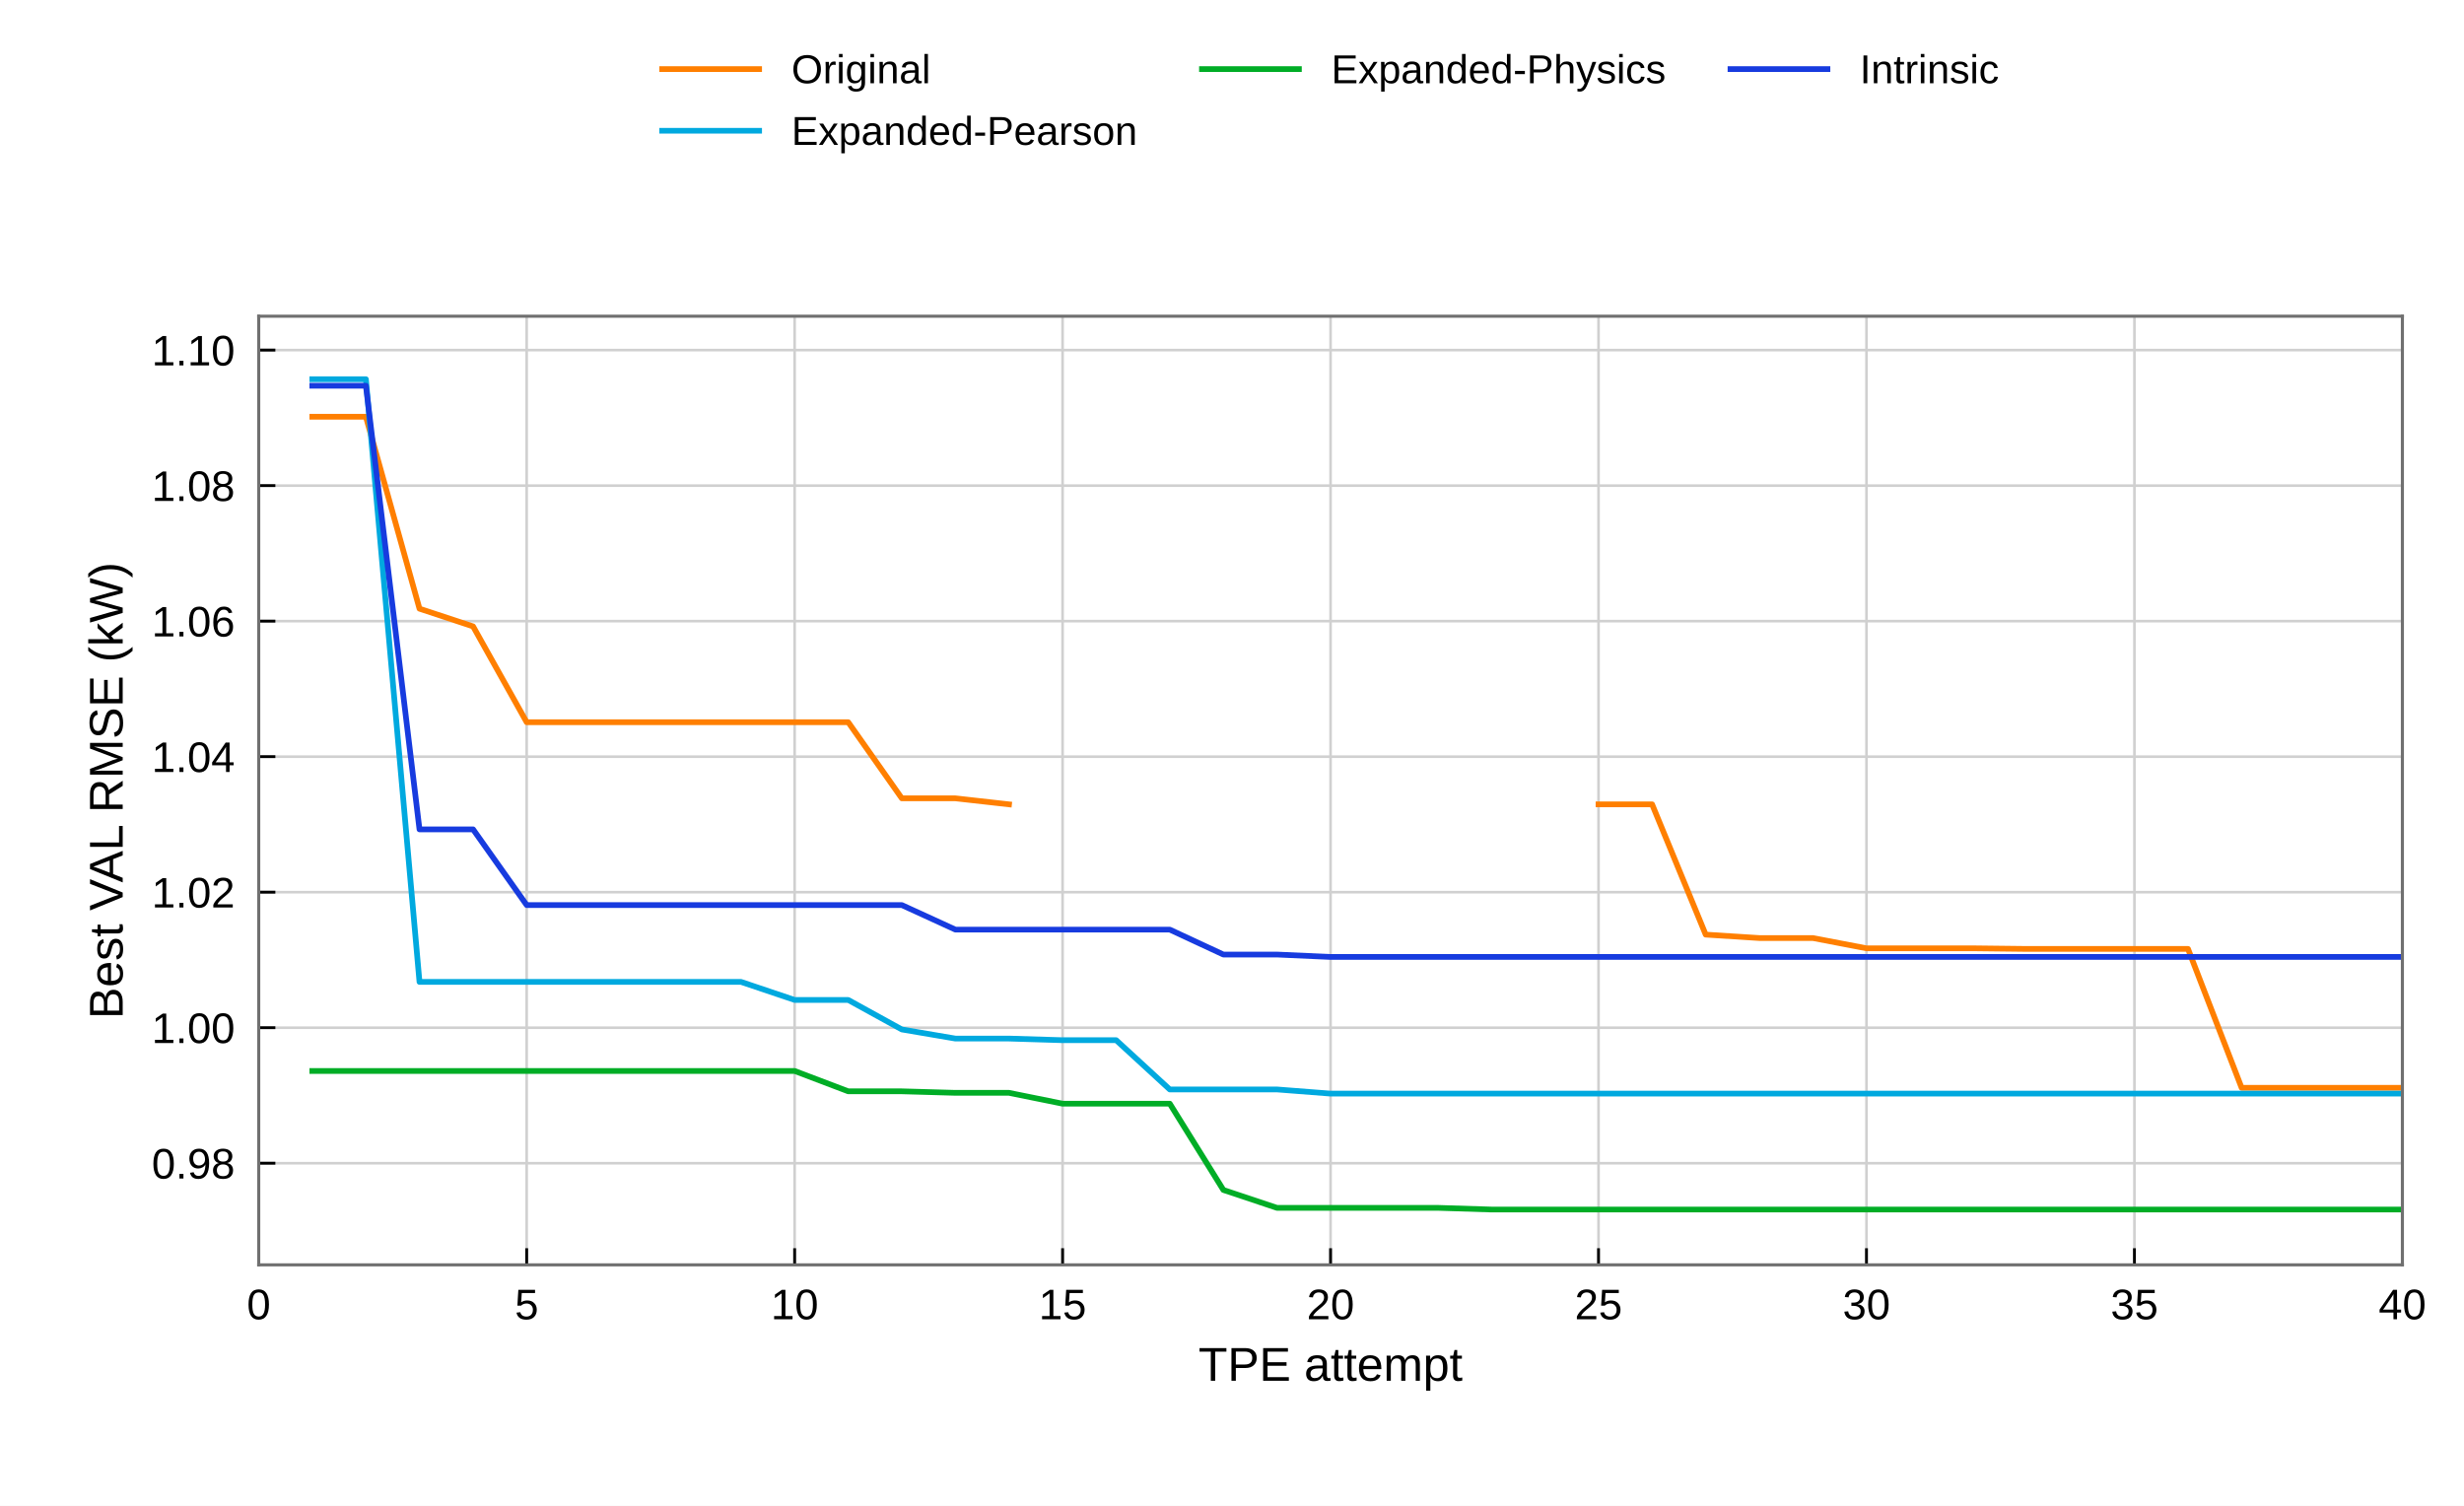
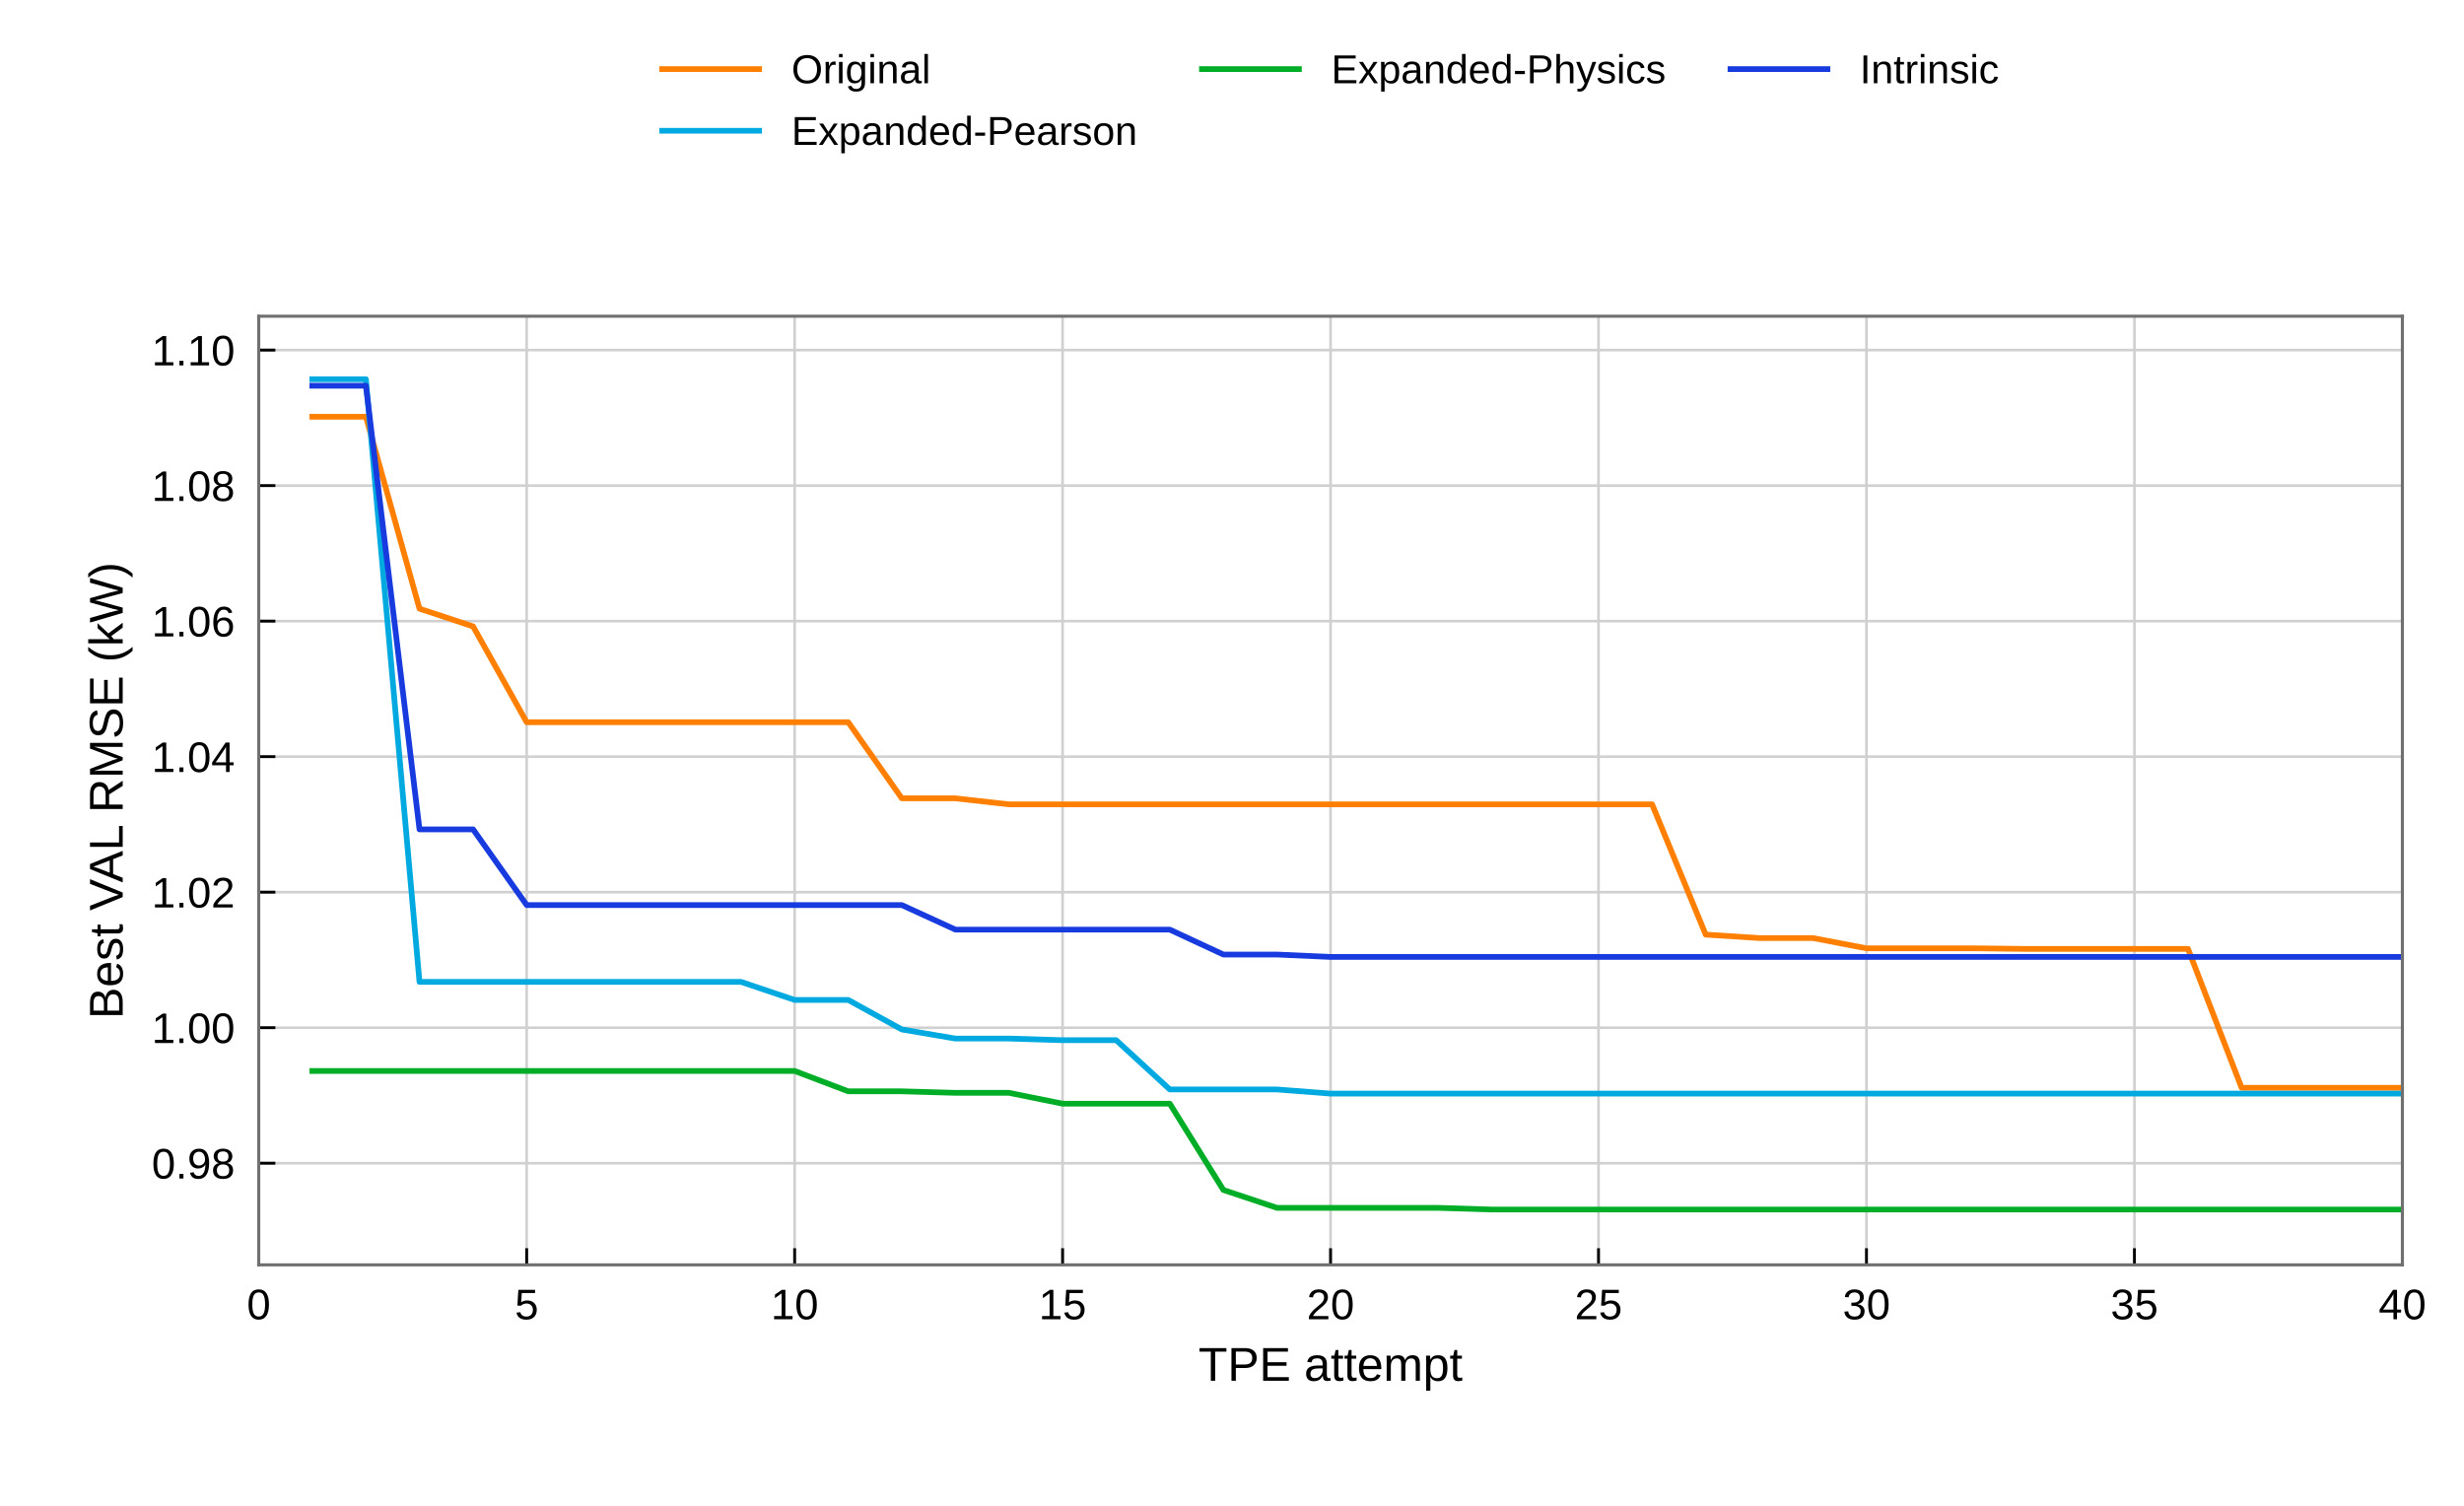
<svg xmlns="http://www.w3.org/2000/svg" xmlns:xlink="http://www.w3.org/1999/xlink" width="518.4pt" height="316.8pt" viewBox="0 0 518.4 316.8" version="1.1">
  <defs>
    <style type="text/css">*{stroke-linejoin: round; stroke-linecap: butt}</style>
  </defs>
  <g id="figure_1">
    <g id="patch_1">
      <path d="M 0 316.8  L 518.4 316.8  L 518.4 0  L 0 0  z " style="fill: #ffffff" />
    </g>
    <g id="axes_1">
      <g id="patch_2">
        <path d="M 54.432 266.112  L 505.44 266.112  L 505.44 66.528  L 54.432 66.528  z " style="fill: #ffffff" />
      </g>
      <g id="matplotlib.axis_1">
        <g id="xtick_1">
          <g id="line2d_1">
-             <path d="M 54.432 266.112  L 54.432 66.528  " clip-path="url(#pb35dfe9b8b)" style="fill: none; stroke: #d0d0d0; stroke-width: 0.55; stroke-linecap: square" />
+             <path d="M 54.432 266.112  L 54.432 66.528  " clip-path="url(#pe0b0770077)" style="fill: none; stroke: #d0d0d0; stroke-width: 0.55; stroke-linecap: square" />
          </g>
          <g id="line2d_2">
            <defs>
-               <path id="me7972c1b88" d="M 0 0  L 0 -3.5  " style="stroke: #000000; stroke-width: 0.6" />
+               <path id="mba625440a8" d="M 0 0  L 0 -3.5  " style="stroke: #000000; stroke-width: 0.6" />
            </defs>
            <g>
-               <use xlink:href="#me7972c1b88" x="54.432" y="266.112" style="stroke: #000000; stroke-width: 0.6" />
+               <use xlink:href="#mba625440a8" x="54.432" y="266.112" style="stroke: #000000; stroke-width: 0.6" />
            </g>
          </g>
          <g id="text_1">
            <text style="font-size: 9px; font-family: 'Arial', 'DejaVu Sans', sans-serif; text-anchor: middle" x="54.432" y="277.554" transform="rotate(-0 54.432 277.554)">0</text>
          </g>
        </g>
        <g id="xtick_2">
          <g id="line2d_3">
-             <path d="M 110.808 266.112  L 110.808 66.528  " clip-path="url(#pb35dfe9b8b)" style="fill: none; stroke: #d0d0d0; stroke-width: 0.55; stroke-linecap: square" />
+             <path d="M 110.808 266.112  L 110.808 66.528  " clip-path="url(#pe0b0770077)" style="fill: none; stroke: #d0d0d0; stroke-width: 0.55; stroke-linecap: square" />
          </g>
          <g id="line2d_4">
            <g>
-               <use xlink:href="#me7972c1b88" x="110.808" y="266.112" style="stroke: #000000; stroke-width: 0.6" />
+               <use xlink:href="#mba625440a8" x="110.808" y="266.112" style="stroke: #000000; stroke-width: 0.6" />
            </g>
          </g>
          <g id="text_2">
            <text style="font-size: 9px; font-family: 'Arial', 'DejaVu Sans', sans-serif; text-anchor: middle" x="110.808" y="277.554" transform="rotate(-0 110.808 277.554)">5</text>
          </g>
        </g>
        <g id="xtick_3">
          <g id="line2d_5">
-             <path d="M 167.184 266.112  L 167.184 66.528  " clip-path="url(#pb35dfe9b8b)" style="fill: none; stroke: #d0d0d0; stroke-width: 0.55; stroke-linecap: square" />
+             <path d="M 167.184 266.112  L 167.184 66.528  " clip-path="url(#pe0b0770077)" style="fill: none; stroke: #d0d0d0; stroke-width: 0.55; stroke-linecap: square" />
          </g>
          <g id="line2d_6">
            <g>
-               <use xlink:href="#me7972c1b88" x="167.184" y="266.112" style="stroke: #000000; stroke-width: 0.6" />
+               <use xlink:href="#mba625440a8" x="167.184" y="266.112" style="stroke: #000000; stroke-width: 0.6" />
            </g>
          </g>
          <g id="text_3">
            <text style="font-size: 9px; font-family: 'Arial', 'DejaVu Sans', sans-serif; text-anchor: middle" x="167.184" y="277.554" transform="rotate(-0 167.184 277.554)">10</text>
          </g>
        </g>
        <g id="xtick_4">
          <g id="line2d_7">
-             <path d="M 223.56 266.112  L 223.56 66.528  " clip-path="url(#pb35dfe9b8b)" style="fill: none; stroke: #d0d0d0; stroke-width: 0.55; stroke-linecap: square" />
+             <path d="M 223.56 266.112  L 223.56 66.528  " clip-path="url(#pe0b0770077)" style="fill: none; stroke: #d0d0d0; stroke-width: 0.55; stroke-linecap: square" />
          </g>
          <g id="line2d_8">
            <g>
-               <use xlink:href="#me7972c1b88" x="223.56" y="266.112" style="stroke: #000000; stroke-width: 0.6" />
+               <use xlink:href="#mba625440a8" x="223.56" y="266.112" style="stroke: #000000; stroke-width: 0.6" />
            </g>
          </g>
          <g id="text_4">
            <text style="font-size: 9px; font-family: 'Arial', 'DejaVu Sans', sans-serif; text-anchor: middle" x="223.56" y="277.554" transform="rotate(-0 223.56 277.554)">15</text>
          </g>
        </g>
        <g id="xtick_5">
          <g id="line2d_9">
-             <path d="M 279.936 266.112  L 279.936 66.528  " clip-path="url(#pb35dfe9b8b)" style="fill: none; stroke: #d0d0d0; stroke-width: 0.55; stroke-linecap: square" />
+             <path d="M 279.936 266.112  L 279.936 66.528  " clip-path="url(#pe0b0770077)" style="fill: none; stroke: #d0d0d0; stroke-width: 0.55; stroke-linecap: square" />
          </g>
          <g id="line2d_10">
            <g>
-               <use xlink:href="#me7972c1b88" x="279.936" y="266.112" style="stroke: #000000; stroke-width: 0.6" />
+               <use xlink:href="#mba625440a8" x="279.936" y="266.112" style="stroke: #000000; stroke-width: 0.6" />
            </g>
          </g>
          <g id="text_5">
            <text style="font-size: 9px; font-family: 'Arial', 'DejaVu Sans', sans-serif; text-anchor: middle" x="279.936" y="277.554" transform="rotate(-0 279.936 277.554)">20</text>
          </g>
        </g>
        <g id="xtick_6">
          <g id="line2d_11">
-             <path d="M 336.312 266.112  L 336.312 66.528  " clip-path="url(#pb35dfe9b8b)" style="fill: none; stroke: #d0d0d0; stroke-width: 0.55; stroke-linecap: square" />
+             <path d="M 336.312 266.112  L 336.312 66.528  " clip-path="url(#pe0b0770077)" style="fill: none; stroke: #d0d0d0; stroke-width: 0.55; stroke-linecap: square" />
          </g>
          <g id="line2d_12">
            <g>
-               <use xlink:href="#me7972c1b88" x="336.312" y="266.112" style="stroke: #000000; stroke-width: 0.6" />
+               <use xlink:href="#mba625440a8" x="336.312" y="266.112" style="stroke: #000000; stroke-width: 0.6" />
            </g>
          </g>
          <g id="text_6">
            <text style="font-size: 9px; font-family: 'Arial', 'DejaVu Sans', sans-serif; text-anchor: middle" x="336.312" y="277.554" transform="rotate(-0 336.312 277.554)">25</text>
          </g>
        </g>
        <g id="xtick_7">
          <g id="line2d_13">
-             <path d="M 392.688 266.112  L 392.688 66.528  " clip-path="url(#pb35dfe9b8b)" style="fill: none; stroke: #d0d0d0; stroke-width: 0.55; stroke-linecap: square" />
+             <path d="M 392.688 266.112  L 392.688 66.528  " clip-path="url(#pe0b0770077)" style="fill: none; stroke: #d0d0d0; stroke-width: 0.55; stroke-linecap: square" />
          </g>
          <g id="line2d_14">
            <g>
-               <use xlink:href="#me7972c1b88" x="392.688" y="266.112" style="stroke: #000000; stroke-width: 0.6" />
+               <use xlink:href="#mba625440a8" x="392.688" y="266.112" style="stroke: #000000; stroke-width: 0.6" />
            </g>
          </g>
          <g id="text_7">
            <text style="font-size: 9px; font-family: 'Arial', 'DejaVu Sans', sans-serif; text-anchor: middle" x="392.688" y="277.554" transform="rotate(-0 392.688 277.554)">30</text>
          </g>
        </g>
        <g id="xtick_8">
          <g id="line2d_15">
-             <path d="M 449.064 266.112  L 449.064 66.528  " clip-path="url(#pb35dfe9b8b)" style="fill: none; stroke: #d0d0d0; stroke-width: 0.55; stroke-linecap: square" />
+             <path d="M 449.064 266.112  L 449.064 66.528  " clip-path="url(#pe0b0770077)" style="fill: none; stroke: #d0d0d0; stroke-width: 0.55; stroke-linecap: square" />
          </g>
          <g id="line2d_16">
            <g>
-               <use xlink:href="#me7972c1b88" x="449.064" y="266.112" style="stroke: #000000; stroke-width: 0.6" />
+               <use xlink:href="#mba625440a8" x="449.064" y="266.112" style="stroke: #000000; stroke-width: 0.6" />
            </g>
          </g>
          <g id="text_8">
            <text style="font-size: 9px; font-family: 'Arial', 'DejaVu Sans', sans-serif; text-anchor: middle" x="449.064" y="277.554" transform="rotate(-0 449.064 277.554)">35</text>
          </g>
        </g>
        <g id="xtick_9">
          <g id="line2d_17">
-             <path d="M 505.44 266.112  L 505.44 66.528  " clip-path="url(#pb35dfe9b8b)" style="fill: none; stroke: #d0d0d0; stroke-width: 0.55; stroke-linecap: square" />
+             <path d="M 505.44 266.112  L 505.44 66.528  " clip-path="url(#pe0b0770077)" style="fill: none; stroke: #d0d0d0; stroke-width: 0.55; stroke-linecap: square" />
          </g>
          <g id="line2d_18">
            <g>
-               <use xlink:href="#me7972c1b88" x="505.44" y="266.112" style="stroke: #000000; stroke-width: 0.6" />
+               <use xlink:href="#mba625440a8" x="505.44" y="266.112" style="stroke: #000000; stroke-width: 0.6" />
            </g>
          </g>
          <g id="text_9">
            <text style="font-size: 9px; font-family: 'Arial', 'DejaVu Sans', sans-serif; text-anchor: middle" x="505.44" y="277.554" transform="rotate(-0 505.44 277.554)">40</text>
          </g>
        </g>
        <g id="text_10">
          <text style="font-size: 10px; font-family: 'Arial', 'DejaVu Sans', sans-serif; text-anchor: middle" x="279.936" y="290.501" transform="rotate(-0 279.936 290.5006)">TPE attempt</text>
        </g>
      </g>
      <g id="matplotlib.axis_2">
        <g id="ytick_1">
          <g id="line2d_19">
-             <path d="M 54.432 244.728  L 505.44 244.728  " clip-path="url(#pb35dfe9b8b)" style="fill: none; stroke: #d0d0d0; stroke-width: 0.55; stroke-linecap: square" />
+             <path d="M 54.432 244.728  L 505.44 244.728  " clip-path="url(#pe0b0770077)" style="fill: none; stroke: #d0d0d0; stroke-width: 0.55; stroke-linecap: square" />
          </g>
          <g id="line2d_20">
            <defs>
-               <path id="mf88244ec67" d="M 0 0  L 3.5 0  " style="stroke: #000000; stroke-width: 0.6" />
+               <path id="mf4b720e433" d="M 0 0  L 3.5 0  " style="stroke: #000000; stroke-width: 0.6" />
            </defs>
            <g>
-               <use xlink:href="#mf88244ec67" x="54.432" y="244.728" style="stroke: #000000; stroke-width: 0.6" />
+               <use xlink:href="#mf4b720e433" x="54.432" y="244.728" style="stroke: #000000; stroke-width: 0.6" />
            </g>
          </g>
          <g id="text_11">
            <text style="font-size: 9px; font-family: 'Arial', 'DejaVu Sans', sans-serif; text-anchor: end" x="49.432" y="247.949" transform="rotate(-0 49.432 247.949)">0.98</text>
          </g>
        </g>
        <g id="ytick_2">
          <g id="line2d_21">
-             <path d="M 54.432 216.216  L 505.44 216.216  " clip-path="url(#pb35dfe9b8b)" style="fill: none; stroke: #d0d0d0; stroke-width: 0.55; stroke-linecap: square" />
+             <path d="M 54.432 216.216  L 505.44 216.216  " clip-path="url(#pe0b0770077)" style="fill: none; stroke: #d0d0d0; stroke-width: 0.55; stroke-linecap: square" />
          </g>
          <g id="line2d_22">
            <g>
-               <use xlink:href="#mf88244ec67" x="54.432" y="216.216" style="stroke: #000000; stroke-width: 0.6" />
+               <use xlink:href="#mf4b720e433" x="54.432" y="216.216" style="stroke: #000000; stroke-width: 0.6" />
            </g>
          </g>
          <g id="text_12">
            <text style="font-size: 9px; font-family: 'Arial', 'DejaVu Sans', sans-serif; text-anchor: end" x="49.432" y="219.437" transform="rotate(-0 49.432 219.437)">1.00</text>
          </g>
        </g>
        <g id="ytick_3">
          <g id="line2d_23">
-             <path d="M 54.432 187.704  L 505.44 187.704  " clip-path="url(#pb35dfe9b8b)" style="fill: none; stroke: #d0d0d0; stroke-width: 0.55; stroke-linecap: square" />
+             <path d="M 54.432 187.704  L 505.44 187.704  " clip-path="url(#pe0b0770077)" style="fill: none; stroke: #d0d0d0; stroke-width: 0.55; stroke-linecap: square" />
          </g>
          <g id="line2d_24">
            <g>
-               <use xlink:href="#mf88244ec67" x="54.432" y="187.704" style="stroke: #000000; stroke-width: 0.6" />
+               <use xlink:href="#mf4b720e433" x="54.432" y="187.704" style="stroke: #000000; stroke-width: 0.6" />
            </g>
          </g>
          <g id="text_13">
            <text style="font-size: 9px; font-family: 'Arial', 'DejaVu Sans', sans-serif; text-anchor: end" x="49.432" y="190.925" transform="rotate(-0 49.432 190.925)">1.02</text>
          </g>
        </g>
        <g id="ytick_4">
          <g id="line2d_25">
-             <path d="M 54.432 159.192  L 505.44 159.192  " clip-path="url(#pb35dfe9b8b)" style="fill: none; stroke: #d0d0d0; stroke-width: 0.55; stroke-linecap: square" />
+             <path d="M 54.432 159.192  L 505.44 159.192  " clip-path="url(#pe0b0770077)" style="fill: none; stroke: #d0d0d0; stroke-width: 0.55; stroke-linecap: square" />
          </g>
          <g id="line2d_26">
            <g>
-               <use xlink:href="#mf88244ec67" x="54.432" y="159.192" style="stroke: #000000; stroke-width: 0.6" />
+               <use xlink:href="#mf4b720e433" x="54.432" y="159.192" style="stroke: #000000; stroke-width: 0.6" />
            </g>
          </g>
          <g id="text_14">
            <text style="font-size: 9px; font-family: 'Arial', 'DejaVu Sans', sans-serif; text-anchor: end" x="49.432" y="162.413" transform="rotate(-0 49.432 162.413)">1.04</text>
          </g>
        </g>
        <g id="ytick_5">
          <g id="line2d_27">
-             <path d="M 54.432 130.68  L 505.44 130.68  " clip-path="url(#pb35dfe9b8b)" style="fill: none; stroke: #d0d0d0; stroke-width: 0.55; stroke-linecap: square" />
+             <path d="M 54.432 130.68  L 505.44 130.68  " clip-path="url(#pe0b0770077)" style="fill: none; stroke: #d0d0d0; stroke-width: 0.55; stroke-linecap: square" />
          </g>
          <g id="line2d_28">
            <g>
-               <use xlink:href="#mf88244ec67" x="54.432" y="130.68" style="stroke: #000000; stroke-width: 0.6" />
+               <use xlink:href="#mf4b720e433" x="54.432" y="130.68" style="stroke: #000000; stroke-width: 0.6" />
            </g>
          </g>
          <g id="text_15">
            <text style="font-size: 9px; font-family: 'Arial', 'DejaVu Sans', sans-serif; text-anchor: end" x="49.432" y="133.901" transform="rotate(-0 49.432 133.901)">1.06</text>
          </g>
        </g>
        <g id="ytick_6">
          <g id="line2d_29">
-             <path d="M 54.432 102.168  L 505.44 102.168  " clip-path="url(#pb35dfe9b8b)" style="fill: none; stroke: #d0d0d0; stroke-width: 0.55; stroke-linecap: square" />
+             <path d="M 54.432 102.168  L 505.44 102.168  " clip-path="url(#pe0b0770077)" style="fill: none; stroke: #d0d0d0; stroke-width: 0.55; stroke-linecap: square" />
          </g>
          <g id="line2d_30">
            <g>
-               <use xlink:href="#mf88244ec67" x="54.432" y="102.168" style="stroke: #000000; stroke-width: 0.6" />
+               <use xlink:href="#mf4b720e433" x="54.432" y="102.168" style="stroke: #000000; stroke-width: 0.6" />
            </g>
          </g>
          <g id="text_16">
            <text style="font-size: 9px; font-family: 'Arial', 'DejaVu Sans', sans-serif; text-anchor: end" x="49.432" y="105.389" transform="rotate(-0 49.432 105.389)">1.08</text>
          </g>
        </g>
        <g id="ytick_7">
          <g id="line2d_31">
-             <path d="M 54.432 73.656  L 505.44 73.656  " clip-path="url(#pb35dfe9b8b)" style="fill: none; stroke: #d0d0d0; stroke-width: 0.55; stroke-linecap: square" />
+             <path d="M 54.432 73.656  L 505.44 73.656  " clip-path="url(#pe0b0770077)" style="fill: none; stroke: #d0d0d0; stroke-width: 0.55; stroke-linecap: square" />
          </g>
          <g id="line2d_32">
            <g>
-               <use xlink:href="#mf88244ec67" x="54.432" y="73.656" style="stroke: #000000; stroke-width: 0.6" />
+               <use xlink:href="#mf4b720e433" x="54.432" y="73.656" style="stroke: #000000; stroke-width: 0.6" />
            </g>
          </g>
          <g id="text_17">
            <text style="font-size: 9px; font-family: 'Arial', 'DejaVu Sans', sans-serif; text-anchor: end" x="49.432" y="76.877" transform="rotate(-0 49.432 76.87702)">1.10</text>
          </g>
        </g>
        <g id="text_18">
          <text style="font-size: 10px; font-family: 'Arial', 'DejaVu Sans', sans-serif; text-anchor: middle" x="25.812" y="166.32" transform="rotate(-90 25.81247 166.32)">Best VAL RMSE (kW)</text>
        </g>
      </g>
      <g id="line2d_33">
-         <path d="M 65.707 87.68  L 76.982 87.68  L 88.258 128.06  L 99.533 131.789  L 110.808 151.948  L 122.083 151.948  L 133.358 151.948  L 144.634 151.948  L 155.909 151.948  L 167.184 151.948  L 178.459 151.948  L 189.734 167.96  L 201.01 167.96  L 212.285 169.228  M 336.312 169.228  L 347.587 169.228  L 358.862 196.633  L 370.138 197.354  L 381.413 197.354  L 392.688 199.514  L 403.963 199.514  L 415.238 199.514  L 426.514 199.645  L 437.789 199.645  L 449.064 199.645  L 460.339 199.645  L 471.614 228.86  L 482.89 228.86  L 494.165 228.86  L 505.44 228.86  " clip-path="url(#pb35dfe9b8b)" style="fill: none; stroke: #ff7f00; stroke-width: 1.2; stroke-linecap: square" />
+         <path d="M 65.707 87.68  L 76.982 87.68  L 88.258 128.06  L 99.533 131.789  L 110.808 151.948  L 122.083 151.948  L 133.358 151.948  L 144.634 151.948  L 155.909 151.948  L 167.184 151.948  L 178.459 151.948  L 189.734 167.96  L 201.01 167.96  L 212.285 169.228  L 223.56 169.228  L 234.835 169.228  L 246.11 169.228  L 257.386 169.228  L 268.661 169.228  L 279.936 169.228  L 291.211 169.228  L 302.486 169.228  L 313.762 169.228  L 325.037 169.228  L 336.312 169.228  L 347.587 169.228  L 358.862 196.633  L 370.138 197.354  L 381.413 197.354  L 392.688 199.514  L 403.963 199.514  L 415.238 199.514  L 426.514 199.645  L 437.789 199.645  L 449.064 199.645  L 460.339 199.645  L 471.614 228.86  L 482.89 228.86  L 494.165 228.86  L 505.44 228.86  " clip-path="url(#pe0b0770077)" style="fill: none; stroke: #ff7f00; stroke-width: 1.2; stroke-linecap: square" />
      </g>
      <g id="line2d_34">
-         <path d="M 65.707 79.784  L 76.982 79.784  L 88.258 206.582  L 99.533 206.582  L 110.808 206.582  L 122.083 206.582  L 133.358 206.582  L 144.634 206.582  L 155.909 206.582  L 167.184 210.378  L 178.459 210.378  L 189.734 216.587  L 201.01 218.503  L 212.285 218.503  L 223.56 218.846  L 234.835 218.846  L 246.11 229.208  L 257.386 229.208  L 268.661 229.208  L 279.936 230.083  L 291.211 230.083  L 302.486 230.083  L 313.762 230.083  L 325.037 230.083  L 336.312 230.083  L 347.587 230.083  L 358.862 230.083  L 370.138 230.083  L 381.413 230.083  L 392.688 230.083  L 403.963 230.083  L 415.238 230.083  L 426.514 230.083  L 437.789 230.083  L 449.064 230.083  L 460.339 230.083  L 471.614 230.083  L 482.89 230.083  L 494.165 230.083  L 505.44 230.083  " clip-path="url(#pb35dfe9b8b)" style="fill: none; stroke: #00a9df; stroke-width: 1.2; stroke-linecap: square" />
+         <path d="M 65.707 79.784  L 76.982 79.784  L 88.258 206.582  L 99.533 206.582  L 110.808 206.582  L 122.083 206.582  L 133.358 206.582  L 144.634 206.582  L 155.909 206.582  L 167.184 210.378  L 178.459 210.378  L 189.734 216.587  L 201.01 218.503  L 212.285 218.503  L 223.56 218.846  L 234.835 218.846  L 246.11 229.208  L 257.386 229.208  L 268.661 229.208  L 279.936 230.083  L 291.211 230.083  L 302.486 230.083  L 313.762 230.083  L 325.037 230.083  L 336.312 230.083  L 347.587 230.083  L 358.862 230.083  L 370.138 230.083  L 381.413 230.083  L 392.688 230.083  L 403.963 230.083  L 415.238 230.083  L 426.514 230.083  L 437.789 230.083  L 449.064 230.083  L 460.339 230.083  L 471.614 230.083  L 482.89 230.083  L 494.165 230.083  L 505.44 230.083  " clip-path="url(#pe0b0770077)" style="fill: none; stroke: #00a9df; stroke-width: 1.2; stroke-linecap: square" />
      </g>
      <g id="line2d_35">
-         <path d="M 65.707 225.322  L 76.982 225.322  L 88.258 225.322  L 99.533 225.322  L 110.808 225.322  L 122.083 225.322  L 133.358 225.322  L 144.634 225.322  L 155.909 225.322  L 167.184 225.322  L 178.459 229.601  L 189.734 229.601  L 201.01 229.919  L 212.285 229.919  L 223.56 232.203  L 234.835 232.203  L 246.11 232.203  L 257.386 250.355  L 268.661 254.118  L 279.936 254.118  L 291.211 254.118  L 302.486 254.118  L 313.762 254.471  L 325.037 254.471  L 336.312 254.471  L 347.587 254.471  L 358.862 254.471  L 370.138 254.471  L 381.413 254.471  L 392.688 254.471  L 403.963 254.471  L 415.238 254.471  L 426.514 254.471  L 437.789 254.471  L 449.064 254.471  L 460.339 254.471  L 471.614 254.471  L 482.89 254.471  L 494.165 254.471  L 505.44 254.471  " clip-path="url(#pb35dfe9b8b)" style="fill: none; stroke: #00ad26; stroke-width: 1.2; stroke-linecap: square" />
+         <path d="M 65.707 225.322  L 76.982 225.322  L 88.258 225.322  L 99.533 225.322  L 110.808 225.322  L 122.083 225.322  L 133.358 225.322  L 144.634 225.322  L 155.909 225.322  L 167.184 225.322  L 178.459 229.601  L 189.734 229.601  L 201.01 229.919  L 212.285 229.919  L 223.56 232.203  L 234.835 232.203  L 246.11 232.203  L 257.386 250.355  L 268.661 254.118  L 279.936 254.118  L 291.211 254.118  L 302.486 254.118  L 313.762 254.471  L 325.037 254.471  L 336.312 254.471  L 347.587 254.471  L 358.862 254.471  L 370.138 254.471  L 381.413 254.471  L 392.688 254.471  L 403.963 254.471  L 415.238 254.471  L 426.514 254.471  L 437.789 254.471  L 449.064 254.471  L 460.339 254.471  L 471.614 254.471  L 482.89 254.471  L 494.165 254.471  L 505.44 254.471  " clip-path="url(#pe0b0770077)" style="fill: none; stroke: #00ad26; stroke-width: 1.2; stroke-linecap: square" />
      </g>
      <g id="line2d_36">
-         <path d="M 65.707 81.15  L 76.982 81.15  L 88.258 174.489  L 99.533 174.489  L 110.808 190.416  L 122.083 190.416  L 133.358 190.416  L 144.634 190.416  L 155.909 190.416  L 167.184 190.416  L 178.459 190.416  L 189.734 190.416  L 201.01 195.582  L 212.285 195.582  L 223.56 195.582  L 234.835 195.582  L 246.11 195.582  L 257.386 200.826  L 268.661 200.826  L 279.936 201.331  L 291.211 201.331  L 302.486 201.331  L 313.762 201.331  L 325.037 201.331  L 336.312 201.331  L 347.587 201.331  L 358.862 201.331  L 370.138 201.331  L 381.413 201.331  L 392.688 201.331  L 403.963 201.331  L 415.238 201.331  L 426.514 201.331  L 437.789 201.331  L 449.064 201.331  L 460.339 201.331  L 471.614 201.331  L 482.89 201.331  L 494.165 201.331  L 505.44 201.331  " clip-path="url(#pb35dfe9b8b)" style="fill: none; stroke: #173bdf; stroke-width: 1.2; stroke-linecap: square" />
+         <path d="M 65.707 81.15  L 76.982 81.15  L 88.258 174.489  L 99.533 174.489  L 110.808 190.416  L 122.083 190.416  L 133.358 190.416  L 144.634 190.416  L 155.909 190.416  L 167.184 190.416  L 178.459 190.416  L 189.734 190.416  L 201.01 195.582  L 212.285 195.582  L 223.56 195.582  L 234.835 195.582  L 246.11 195.582  L 257.386 200.826  L 268.661 200.826  L 279.936 201.331  L 291.211 201.331  L 302.486 201.331  L 313.762 201.331  L 325.037 201.331  L 336.312 201.331  L 347.587 201.331  L 358.862 201.331  L 370.138 201.331  L 381.413 201.331  L 392.688 201.331  L 403.963 201.331  L 415.238 201.331  L 426.514 201.331  L 437.789 201.331  L 449.064 201.331  L 460.339 201.331  L 471.614 201.331  L 482.89 201.331  L 494.165 201.331  L 505.44 201.331  " clip-path="url(#pe0b0770077)" style="fill: none; stroke: #173bdf; stroke-width: 1.2; stroke-linecap: square" />
      </g>
      <g id="patch_3">
        <path d="M 54.432 266.112  L 54.432 66.528  " style="fill: none; stroke: #707070; stroke-width: 0.65; stroke-linejoin: miter; stroke-linecap: square" />
      </g>
      <g id="patch_4">
        <path d="M 505.44 266.112  L 505.44 66.528  " style="fill: none; stroke: #707070; stroke-width: 0.65; stroke-linejoin: miter; stroke-linecap: square" />
      </g>
      <g id="patch_5">
        <path d="M 54.432 266.112  L 505.44 266.112  " style="fill: none; stroke: #707070; stroke-width: 0.65; stroke-linejoin: miter; stroke-linecap: square" />
      </g>
      <g id="patch_6">
        <path d="M 54.432 66.528  L 505.44 66.528  " style="fill: none; stroke: #707070; stroke-width: 0.65; stroke-linejoin: miter; stroke-linecap: square" />
      </g>
    </g>
    <g id="legend_1">
      <g id="line2d_37">
        <path d="M 139.312 14.538  L 149.512 14.538  L 159.712 14.538  " style="fill: none; stroke: #ff7f00; stroke-width: 1.2; stroke-linecap: square" />
      </g>
      <g id="text_19">
        <text style="font-size: 8.5px; font-family: 'Arial', 'DejaVu Sans', sans-serif; text-anchor: start" x="166.512" y="17.513" transform="rotate(-0 166.5121 17.51305)">Original</text>
      </g>
      <g id="line2d_38">
        <path d="M 139.312 27.511  L 149.512 27.511  L 159.712 27.511  " style="fill: none; stroke: #00a9df; stroke-width: 1.2; stroke-linecap: square" />
      </g>
      <g id="text_20">
        <text style="font-size: 8.5px; font-family: 'Arial', 'DejaVu Sans', sans-serif; text-anchor: start" x="166.512" y="30.486" transform="rotate(-0 166.5121 30.48617)">Expanded-Pearson</text>
      </g>
      <g id="line2d_39">
        <path d="M 252.88 14.538  L 263.08 14.538  L 273.28 14.538  " style="fill: none; stroke: #00ad26; stroke-width: 1.2; stroke-linecap: square" />
      </g>
      <g id="text_21">
        <text style="font-size: 8.5px; font-family: 'Arial', 'DejaVu Sans', sans-serif; text-anchor: start" x="280.08" y="17.513" transform="rotate(-0 280.0801 17.51305)">Expanded-Physics</text>
      </g>
      <g id="line2d_40">
        <path d="M 364.076 14.538  L 374.276 14.538  L 384.476 14.538  " style="fill: none; stroke: #173bdf; stroke-width: 1.2; stroke-linecap: square" />
      </g>
      <g id="text_22">
        <text style="font-size: 8.5px; font-family: 'Arial', 'DejaVu Sans', sans-serif; text-anchor: start" x="391.276" y="17.513" transform="rotate(-0 391.276 17.51305)">Intrinsic</text>
      </g>
    </g>
  </g>
  <defs>
-     <clipPath id="pb35dfe9b8b">
+     <clipPath id="pe0b0770077">
      <rect x="54.432" y="66.528" width="451.008" height="199.584" />
    </clipPath>
  </defs>
</svg>
